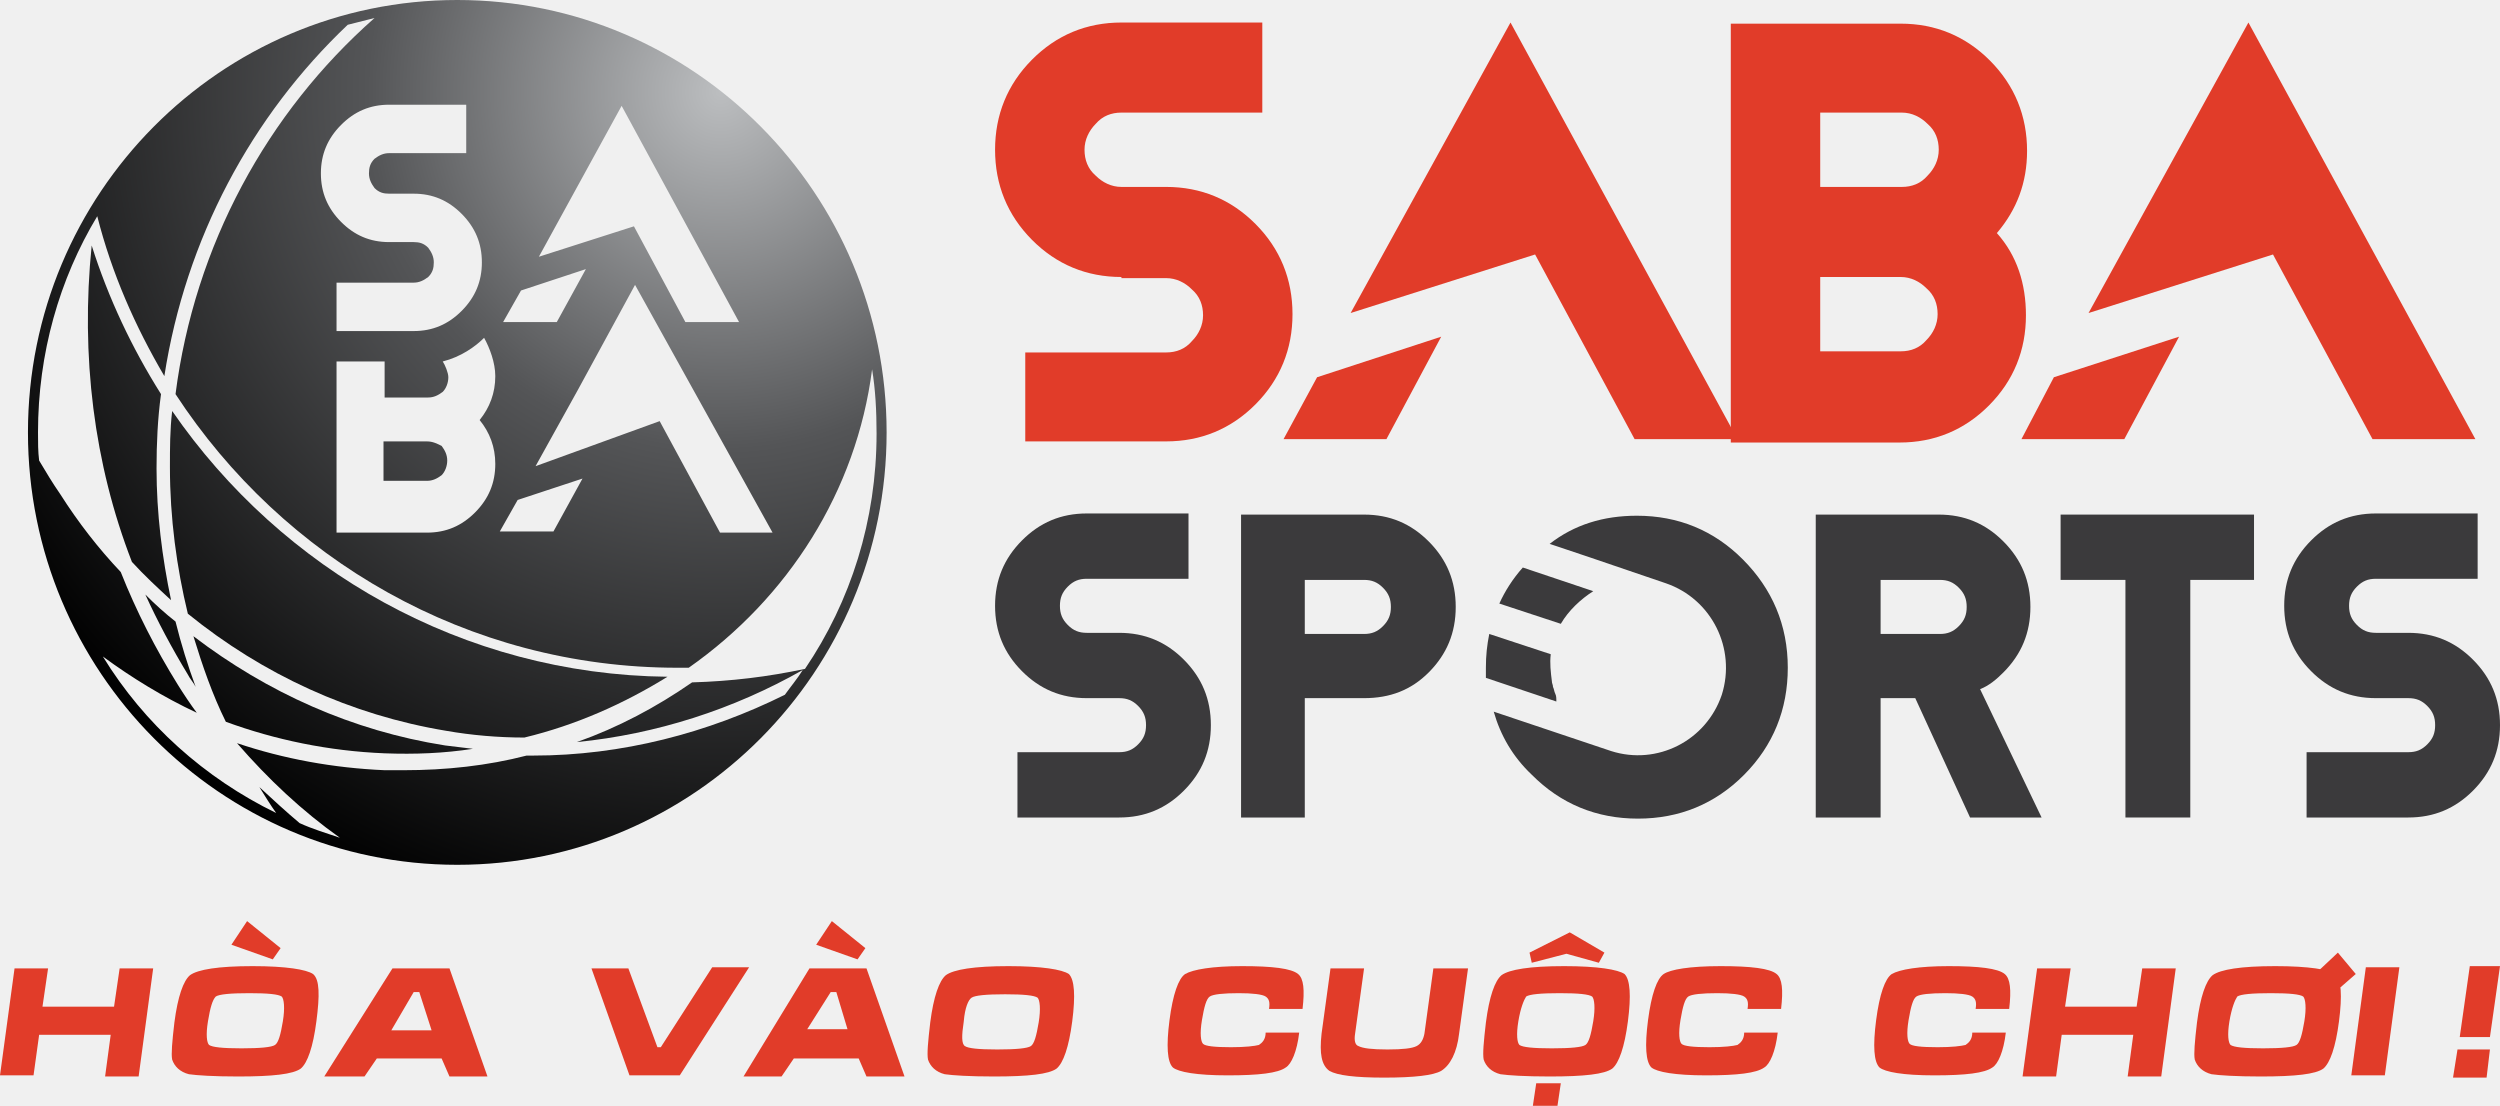
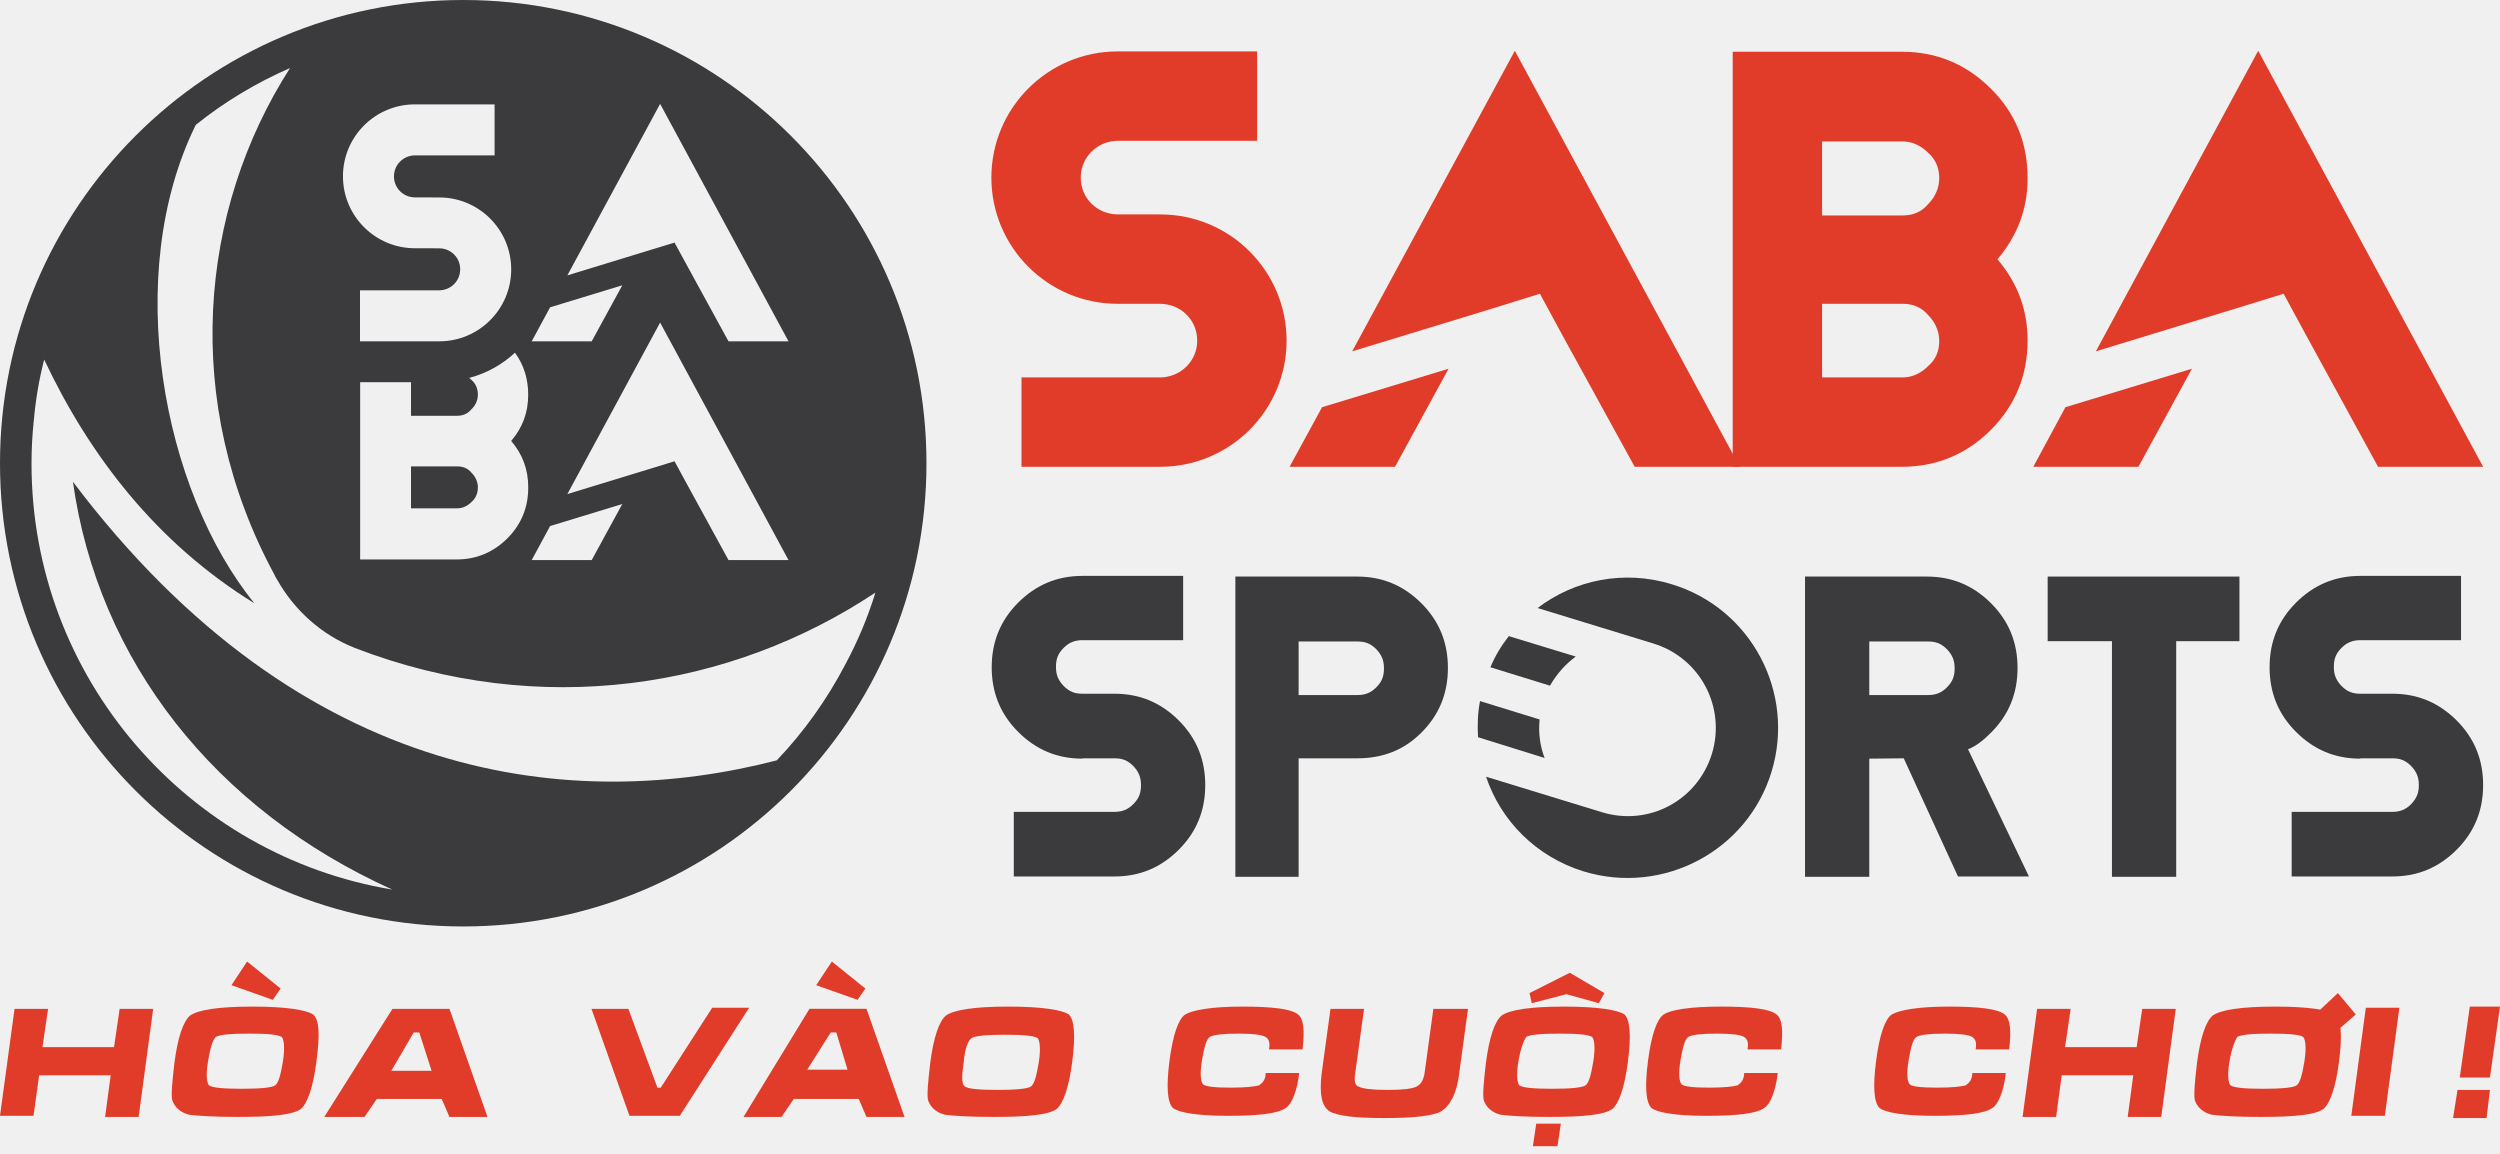
- <svg xmlns="http://www.w3.org/2000/svg" width="104" height="46" viewBox="0 0 104 46" fill="none">
-   <path d="M46.651 11.523C45.209 11.523 43.954 11.008 42.93 9.977C41.907 8.947 41.395 7.682 41.395 6.23C41.395 4.778 41.907 3.513 42.93 2.483C43.954 1.452 45.209 0.937 46.651 0.937H52.512V4.684H46.651C46.233 4.684 45.861 4.825 45.581 5.153C45.303 5.434 45.116 5.808 45.116 6.23C45.116 6.652 45.256 7.026 45.581 7.307C45.861 7.588 46.233 7.776 46.651 7.776H48.512C49.954 7.776 51.209 8.291 52.233 9.322C53.256 10.352 53.768 11.617 53.768 13.069C53.768 14.521 53.256 15.786 52.233 16.817C51.209 17.847 49.954 18.362 48.512 18.362H42.651V14.662H48.512C48.93 14.662 49.303 14.521 49.581 14.193C49.861 13.912 50.047 13.538 50.047 13.116C50.047 12.694 49.907 12.32 49.581 12.039C49.303 11.758 48.93 11.57 48.512 11.57H46.651V11.523Z" fill="#E13C29" />
-   <path d="M72.001 18.363V0.984H79.07C80.512 0.984 81.768 1.499 82.791 2.529C83.814 3.56 84.326 4.825 84.326 6.277C84.326 7.589 83.907 8.713 83.07 9.696C83.907 10.633 84.279 11.804 84.279 13.116C84.279 14.568 83.768 15.833 82.745 16.863C81.721 17.894 80.466 18.409 79.024 18.409H72.001V18.363ZM75.721 4.684V7.776H79.117C79.535 7.776 79.907 7.635 80.186 7.307C80.466 7.026 80.652 6.652 80.652 6.23C80.652 5.808 80.512 5.434 80.186 5.153C79.907 4.872 79.535 4.684 79.117 4.684H75.721ZM75.721 11.523V14.615H79.07C79.489 14.615 79.861 14.475 80.14 14.147C80.419 13.866 80.605 13.491 80.605 13.069C80.605 12.648 80.466 12.273 80.14 11.992C79.861 11.711 79.489 11.523 79.07 11.523H75.721Z" fill="#E13C29" />
-   <path d="M56.186 13.022L62.837 0.937L72.279 18.269H68L63.86 10.586L56.186 13.022Z" fill="#E13C29" />
-   <path d="M53.395 18.269L54.791 15.693L59.954 14.006L57.675 18.269H53.395Z" fill="#E13C29" />
-   <path d="M86.883 13.022L93.534 0.937L102.976 18.269H98.697L94.557 10.586L86.883 13.022Z" fill="#E13C29" />
-   <path d="M84.092 18.269L85.441 15.693L90.65 14.006L88.371 18.269H84.092Z" fill="#E13C29" />
-   <path d="M45.209 29.043C44.14 29.043 43.256 28.668 42.512 27.918C41.768 27.169 41.395 26.279 41.395 25.201C41.395 24.124 41.768 23.234 42.512 22.485C43.256 21.735 44.14 21.36 45.209 21.36H49.442V24.077H45.209C44.884 24.077 44.651 24.171 44.419 24.405C44.186 24.639 44.093 24.874 44.093 25.201C44.093 25.529 44.186 25.764 44.419 25.998C44.651 26.232 44.884 26.326 45.209 26.326H46.558C47.628 26.326 48.512 26.701 49.256 27.45C50 28.2 50.372 29.09 50.372 30.167C50.372 31.244 50 32.134 49.256 32.884C48.512 33.633 47.628 34.008 46.558 34.008H42.326V31.291H46.558C46.884 31.291 47.116 31.197 47.349 30.963C47.581 30.729 47.675 30.495 47.675 30.167C47.675 29.839 47.581 29.605 47.349 29.37C47.116 29.136 46.884 29.043 46.558 29.043H45.209V29.043Z" fill="#3B3A3C" />
-   <path d="M54.279 29.043V34.008H51.628V21.407H56.744C57.814 21.407 58.698 21.782 59.442 22.532C60.186 23.281 60.558 24.171 60.558 25.248C60.558 26.326 60.186 27.216 59.442 27.965C58.698 28.715 57.814 29.043 56.744 29.043H54.279ZM54.279 24.124V26.373H56.744C57.07 26.373 57.302 26.279 57.535 26.045C57.767 25.811 57.861 25.576 57.861 25.248C57.861 24.921 57.767 24.686 57.535 24.452C57.302 24.218 57.07 24.124 56.744 24.124H54.279V24.124Z" fill="#3B3A3C" />
-   <path d="M78.233 29.043V34.008H75.535V21.407H80.651C81.721 21.407 82.605 21.782 83.349 22.532C84.093 23.281 84.465 24.171 84.465 25.248C84.465 26.326 84.093 27.216 83.349 27.965C83.07 28.246 82.745 28.527 82.372 28.668L84.93 34.008H81.954L79.675 29.043H78.233ZM78.233 24.124V26.373H80.698C81.023 26.373 81.256 26.279 81.489 26.045C81.721 25.811 81.814 25.576 81.814 25.248C81.814 24.921 81.721 24.686 81.489 24.452C81.256 24.218 81.023 24.124 80.698 24.124H78.233V24.124Z" fill="#3B3A3C" />
-   <path d="M91.116 24.124V34.008H88.418V24.124H85.721V21.407H93.767V24.124H91.116Z" fill="#3B3A3C" />
-   <path d="M98.837 29.043C97.768 29.043 96.884 28.668 96.14 27.918C95.395 27.169 95.023 26.279 95.023 25.201C95.023 24.124 95.395 23.234 96.14 22.485C96.884 21.735 97.768 21.36 98.837 21.36H103.07V24.077H98.837C98.512 24.077 98.279 24.171 98.047 24.405C97.814 24.639 97.721 24.874 97.721 25.201C97.721 25.529 97.814 25.764 98.047 25.998C98.279 26.232 98.512 26.326 98.837 26.326H100.186C101.256 26.326 102.14 26.701 102.884 27.45C103.628 28.2 104 29.09 104 30.167C104 31.244 103.628 32.134 102.884 32.884C102.14 33.633 101.256 34.008 100.186 34.008H95.954V31.291H100.186C100.512 31.291 100.744 31.197 100.977 30.963C101.209 30.729 101.302 30.495 101.302 30.167C101.302 29.839 101.209 29.605 100.977 29.37C100.744 29.136 100.512 29.043 100.186 29.043H98.837V29.043Z" fill="#3B3A3C" />
-   <path d="M66.279 24.593L63.349 23.609C62.93 24.078 62.605 24.593 62.372 25.108L64.93 25.951C65.256 25.389 65.767 24.921 66.279 24.593Z" fill="#3B3A3C" />
-   <path d="M64.697 28.855C64.651 28.762 64.651 28.668 64.604 28.574C64.604 28.48 64.558 28.434 64.558 28.34C64.511 27.965 64.465 27.59 64.511 27.216L61.953 26.373C61.86 26.841 61.813 27.263 61.813 27.778C61.813 27.918 61.813 28.059 61.813 28.199L64.744 29.183C64.744 29.043 64.744 28.949 64.697 28.855Z" fill="#3B3A3C" />
-   <path d="M72.511 23.281C71.302 22.063 69.814 21.454 68.093 21.454C66.697 21.454 65.488 21.829 64.465 22.625L66.139 23.187L69.302 24.265C71.209 24.921 72.232 26.982 71.627 28.902C70.976 30.823 68.93 31.853 67.023 31.244L62.279 29.652L62.139 29.605C62.418 30.588 62.93 31.479 63.721 32.228C64.93 33.446 66.418 34.055 68.139 34.055C69.86 34.055 71.348 33.446 72.558 32.228C73.767 31.01 74.372 29.511 74.372 27.778C74.372 25.998 73.721 24.499 72.511 23.281Z" fill="#3B3A3C" />
-   <path d="M7.162 17.098C7.069 17.894 7.069 18.644 7.069 19.44C7.069 21.548 7.348 23.609 7.814 25.53C10.93 28.059 14.604 29.746 18.558 30.401C19.628 30.589 20.744 30.682 21.814 30.682C23.953 30.167 25.953 29.277 27.767 28.153C19.255 28.059 11.72 23.703 7.162 17.098Z" fill="url(#paint0_radial)" />
-   <path d="M6.046 24.733C6.558 25.857 7.162 26.982 7.813 28.059C7.906 28.246 8.046 28.387 8.139 28.574C7.813 27.684 7.534 26.794 7.302 25.857C6.883 25.529 6.465 25.155 6.046 24.733Z" fill="url(#paint1_radial)" />
-   <path d="M8.046 26.466C8.418 27.684 8.837 28.902 9.395 30.026C11.442 30.776 13.674 31.244 16 31.338C17.256 31.385 18.465 31.338 19.674 31.151C19.302 31.104 18.884 31.057 18.512 31.01C14.651 30.401 11.116 28.808 8.046 26.466Z" fill="url(#paint2_radial)" />
-   <path d="M7.116 24.967C6.744 23.187 6.512 21.36 6.512 19.487C6.512 18.456 6.558 17.425 6.698 16.395C5.488 14.474 4.512 12.413 3.814 10.212C3.349 14.802 3.907 19.299 5.488 23.375C6 23.937 6.558 24.452 7.116 24.967Z" fill="url(#paint3_radial)" />
-   <path d="M17.768 18.363H15.954V20.002H17.768C18 20.002 18.186 19.908 18.372 19.768C18.512 19.627 18.605 19.393 18.605 19.159C18.605 18.925 18.512 18.737 18.372 18.55C18.186 18.456 18 18.363 17.768 18.363Z" fill="url(#paint4_radial)" />
-   <path d="M19.023 0C9.163 0 1.163 8.057 1.163 17.988C1.163 27.919 9.163 35.976 19.023 35.976C28.884 35.976 36.883 27.919 36.883 17.988C36.883 8.057 28.884 0 19.023 0ZM32.139 22.157H29.953L27.442 17.519L22.279 19.393L24.046 16.208L26.418 11.851L32.139 22.157ZM25.86 4.403L30.744 13.397H28.511L26.372 9.415L22.418 10.68L25.86 4.403ZM21.674 12.085L24.372 11.195L23.163 13.397H20.93L21.674 12.085ZM21.535 20.798L24.232 19.908L23.023 22.11H20.791L21.535 20.798ZM20.604 15.646C20.604 16.348 20.372 16.957 19.953 17.473C20.372 17.988 20.604 18.597 20.604 19.299C20.604 20.096 20.325 20.752 19.767 21.314C19.209 21.876 18.558 22.157 17.767 22.157H14V15.037H14.046H16V16.536H17.814C18.046 16.536 18.232 16.442 18.418 16.301C18.558 16.161 18.651 15.927 18.651 15.693C18.651 15.505 18.511 15.177 18.418 15.037C19.163 14.849 19.767 14.428 20.139 14.053C20.372 14.475 20.604 15.084 20.604 15.646ZM19.395 4.356V6.371H16.186C15.953 6.371 15.767 6.464 15.581 6.605C15.395 6.792 15.349 6.98 15.349 7.214C15.349 7.448 15.442 7.635 15.581 7.823C15.767 8.01 15.953 8.057 16.186 8.057H17.209C18 8.057 18.651 8.338 19.209 8.9C19.767 9.462 20.046 10.118 20.046 10.915C20.046 11.711 19.767 12.367 19.209 12.929C18.651 13.491 18 13.772 17.209 13.772H14V11.758H17.209C17.442 11.758 17.628 11.664 17.814 11.523C18 11.336 18.046 11.149 18.046 10.915C18.046 10.68 17.953 10.493 17.814 10.306C17.628 10.118 17.442 10.071 17.209 10.071H16.186C15.395 10.071 14.744 9.79 14.186 9.228C13.628 8.666 13.349 8.01 13.349 7.214C13.349 6.418 13.628 5.762 14.186 5.2C14.744 4.637 15.395 4.356 16.186 4.356H19.395ZM33.395 27.872C33.163 28.246 32.883 28.574 32.651 28.902C29.442 30.495 25.86 31.432 22.186 31.432C22.093 31.432 22 31.432 21.907 31.432C20.279 31.853 18.558 32.041 16.791 32.041C16.511 32.041 16.279 32.041 16 32.041C13.86 31.947 11.814 31.572 9.86 30.916C11.163 32.416 12.558 33.727 14.139 34.851C13.581 34.664 12.976 34.477 12.465 34.242C11.907 33.774 11.349 33.259 10.79 32.743C11.023 33.118 11.256 33.493 11.488 33.821C8.511 32.369 6 30.12 4.279 27.31C5.488 28.2 6.79 28.996 8.186 29.652C7.907 29.277 7.628 28.855 7.395 28.481C6.465 26.982 5.674 25.436 5.023 23.796C4.093 22.813 3.256 21.735 2.511 20.564C2.186 20.096 1.907 19.627 1.628 19.159C1.581 18.784 1.581 18.409 1.581 17.988C1.581 14.709 2.465 11.617 4.046 8.994C4.651 11.383 5.628 13.585 6.837 15.646C7.721 9.931 10.465 4.825 14.465 1.031C14.837 0.937 15.209 0.843 15.581 0.749C11.116 4.684 8.093 10.212 7.302 16.395C11.767 23.234 19.442 27.778 28.186 27.778C28.325 27.778 28.511 27.778 28.651 27.778C32.791 24.874 35.628 20.424 36.279 15.365C36.418 16.208 36.465 17.098 36.465 18.035C36.465 21.642 35.395 25.014 33.488 27.825C31.953 28.153 30.418 28.34 28.791 28.387C27.302 29.418 25.721 30.261 24 30.87C27.302 30.542 30.511 29.511 33.395 27.872Z" fill="url(#paint5_radial)" />
-   <path d="M0.605 40.285H2L1.767 41.878H4.744L4.977 40.285H6.372L5.767 44.782H4.372L4.605 43.049H1.628L1.395 44.735H0L0.605 40.285Z" fill="#E13C29" />
-   <path d="M13.162 42.487C13.023 43.564 12.79 44.22 12.511 44.454C12.185 44.688 11.348 44.782 9.906 44.782C8.883 44.782 8.186 44.735 7.86 44.688C7.488 44.595 7.255 44.36 7.162 44.079C7.116 43.845 7.162 43.33 7.255 42.533C7.395 41.456 7.627 40.8 7.906 40.566C8.232 40.332 9.069 40.191 10.511 40.191C11.906 40.191 12.744 40.332 13.023 40.519C13.302 40.754 13.302 41.409 13.162 42.487ZM8.651 42.487C8.558 43.049 8.604 43.377 8.697 43.47C8.837 43.564 9.255 43.611 10.046 43.611C10.837 43.611 11.302 43.564 11.441 43.47C11.581 43.377 11.674 43.049 11.767 42.487C11.86 41.925 11.813 41.55 11.72 41.456C11.581 41.362 11.162 41.316 10.372 41.316C9.581 41.316 9.116 41.362 8.976 41.456C8.837 41.597 8.744 41.925 8.651 42.487ZM10.279 38.318L11.674 39.442L11.348 39.91L9.627 39.301L10.279 38.318Z" fill="#E13C29" />
-   <path d="M16.326 40.285H18.698L20.279 44.782H18.698L18.372 44.033H15.675L15.163 44.782H13.489L16.326 40.285ZM17.442 41.269H17.21L16.279 42.861H17.954L17.442 41.269Z" fill="#E13C29" />
-   <path d="M27.349 43.564H27.442H27.489L29.628 40.238H31.163L28.279 44.735H26.186L24.605 40.285H26.14L27.349 43.564Z" fill="#E13C29" />
-   <path d="M33.674 40.285H36.046L37.628 44.782H36.046L35.721 44.032H33.023L32.512 44.782H30.93L33.674 40.285ZM34.605 38.318L36 39.442L35.674 39.91L33.953 39.301L34.605 38.318ZM34.791 41.269H34.558L33.581 42.815H35.256L34.791 41.269Z" fill="#E13C29" />
-   <path d="M44.605 42.487C44.465 43.564 44.233 44.22 43.953 44.454C43.628 44.688 42.791 44.782 41.349 44.782C40.326 44.782 39.628 44.735 39.302 44.688C38.93 44.595 38.698 44.36 38.605 44.079C38.558 43.845 38.605 43.33 38.698 42.534C38.837 41.456 39.07 40.8 39.349 40.566C39.674 40.332 40.512 40.191 41.953 40.191C43.349 40.191 44.186 40.332 44.465 40.519C44.698 40.754 44.744 41.409 44.605 42.487ZM40.093 42.487C40 43.096 40 43.424 40.14 43.517C40.279 43.611 40.698 43.658 41.488 43.658C42.279 43.658 42.744 43.611 42.884 43.517C43.023 43.424 43.116 43.096 43.209 42.534C43.302 41.971 43.256 41.597 43.163 41.503C43.023 41.409 42.605 41.362 41.814 41.362C41.023 41.362 40.558 41.409 40.419 41.503C40.279 41.597 40.14 41.925 40.093 42.487Z" fill="#E13C29" />
-   <path d="M51.675 40.191C52.93 40.191 53.721 40.285 54 40.519C54.233 40.707 54.279 41.175 54.186 41.971H52.791C52.837 41.69 52.791 41.55 52.651 41.456C52.512 41.362 52.093 41.316 51.535 41.316C50.884 41.316 50.465 41.362 50.326 41.456C50.186 41.55 50.093 41.878 50 42.44C49.907 43.002 49.954 43.33 50.047 43.424C50.14 43.517 50.512 43.564 51.209 43.564C51.814 43.564 52.186 43.517 52.372 43.47C52.512 43.377 52.651 43.236 52.651 42.955H54.047C53.954 43.752 53.721 44.267 53.488 44.407C53.163 44.642 52.372 44.735 51.07 44.735C49.767 44.735 49.023 44.595 48.791 44.407C48.558 44.173 48.512 43.517 48.651 42.44C48.791 41.362 49.023 40.707 49.302 40.519C49.628 40.332 50.419 40.191 51.675 40.191Z" fill="#E13C29" />
-   <path d="M61.07 40.285L60.698 43.002C60.605 43.798 60.326 44.314 59.954 44.548C59.628 44.735 58.837 44.829 57.582 44.829C56.372 44.829 55.628 44.735 55.303 44.548C54.977 44.314 54.884 43.845 54.977 43.002L55.349 40.285H56.745L56.372 43.002C56.326 43.283 56.372 43.471 56.512 43.517C56.698 43.611 57.07 43.658 57.721 43.658C58.372 43.658 58.745 43.611 58.931 43.517C59.117 43.424 59.21 43.236 59.256 43.002L59.628 40.285H61.07Z" fill="#E13C29" />
-   <path d="M67.721 42.487C67.581 43.564 67.349 44.22 67.07 44.454C66.744 44.688 65.907 44.782 64.465 44.782C63.442 44.782 62.744 44.735 62.419 44.688C62.047 44.595 61.814 44.361 61.721 44.079C61.674 43.845 61.721 43.33 61.814 42.534C61.953 41.456 62.186 40.8 62.465 40.566C62.791 40.332 63.628 40.191 65.07 40.191C66.465 40.191 67.302 40.332 67.581 40.519C67.814 40.754 67.86 41.409 67.721 42.487ZM63.163 42.487C63.07 43.049 63.116 43.377 63.209 43.471C63.349 43.564 63.767 43.611 64.558 43.611C65.349 43.611 65.814 43.564 65.953 43.471C66.093 43.377 66.186 43.049 66.279 42.487C66.372 41.925 66.326 41.55 66.233 41.456C66.093 41.362 65.674 41.316 64.884 41.316C64.093 41.316 63.628 41.362 63.488 41.456C63.395 41.597 63.256 41.925 63.163 42.487ZM63.628 39.629L65.302 38.786L66.744 39.629L66.512 40.051L65.163 39.676L63.721 40.051L63.628 39.629ZM63.907 45.063H64.93L64.791 46H63.767L63.907 45.063Z" fill="#E13C29" />
-   <path d="M71.581 40.191C72.837 40.191 73.628 40.285 73.907 40.519C74.139 40.707 74.186 41.175 74.093 41.971H72.698C72.744 41.69 72.698 41.55 72.558 41.456C72.418 41.362 72 41.316 71.442 41.316C70.79 41.316 70.372 41.362 70.232 41.456C70.093 41.55 70 41.878 69.907 42.44C69.814 43.002 69.86 43.33 69.953 43.424C70.046 43.517 70.418 43.564 71.116 43.564C71.721 43.564 72.093 43.517 72.279 43.47C72.418 43.377 72.558 43.236 72.558 42.955H73.953C73.86 43.752 73.628 44.267 73.395 44.407C73.07 44.642 72.279 44.735 70.977 44.735C69.674 44.735 68.93 44.595 68.698 44.407C68.465 44.173 68.418 43.517 68.558 42.44C68.698 41.362 68.93 40.707 69.209 40.519C69.488 40.332 70.279 40.191 71.581 40.191Z" fill="#E13C29" />
-   <path d="M81.07 40.191C82.326 40.191 83.117 40.285 83.396 40.519C83.628 40.707 83.675 41.175 83.582 41.971H82.186C82.233 41.69 82.186 41.55 82.047 41.456C81.907 41.362 81.489 41.316 80.93 41.316C80.279 41.316 79.861 41.362 79.721 41.456C79.582 41.55 79.489 41.878 79.396 42.44C79.303 43.002 79.349 43.33 79.442 43.424C79.535 43.517 79.907 43.564 80.605 43.564C81.21 43.564 81.582 43.517 81.768 43.47C81.907 43.377 82.047 43.236 82.047 42.955H83.442C83.349 43.752 83.117 44.267 82.884 44.407C82.558 44.642 81.768 44.735 80.465 44.735C79.163 44.735 78.419 44.595 78.186 44.407C77.954 44.173 77.907 43.517 78.047 42.44C78.186 41.362 78.419 40.707 78.698 40.519C79.023 40.332 79.814 40.191 81.07 40.191Z" fill="#E13C29" />
-   <path d="M84.744 40.285H86.139L85.907 41.878H88.883L89.116 40.285H90.511L89.907 44.782H88.511L88.744 43.049H85.767L85.534 44.782H84.139L84.744 40.285Z" fill="#E13C29" />
-   <path d="M97.302 42.487C97.163 43.564 96.93 44.22 96.651 44.454C96.326 44.688 95.489 44.782 94.047 44.782C93.023 44.782 92.326 44.735 92 44.688C91.628 44.594 91.395 44.36 91.302 44.079C91.256 43.845 91.302 43.33 91.395 42.533C91.535 41.456 91.767 40.8 92.047 40.566C92.372 40.332 93.209 40.191 94.651 40.191C96.047 40.191 96.884 40.332 97.163 40.519C97.395 40.753 97.442 41.409 97.302 42.487ZM92.744 42.487C92.651 43.049 92.698 43.377 92.791 43.47C92.93 43.564 93.349 43.611 94.14 43.611C94.93 43.611 95.395 43.564 95.535 43.47C95.674 43.377 95.767 43.049 95.861 42.487C95.954 41.925 95.907 41.55 95.814 41.456C95.674 41.362 95.256 41.316 94.465 41.316C93.674 41.316 93.209 41.362 93.07 41.456C92.977 41.597 92.837 41.925 92.744 42.487ZM96.326 41.362L96.233 40.566L96.558 40.285L97.256 39.629L98 40.519L97.302 41.128L97.256 41.362H96.326Z" fill="#E13C29" />
-   <path d="M97.814 44.735L98.419 40.238H99.814L99.209 44.735H97.814Z" fill="#E13C29" />
-   <path d="M102.232 43.658H103.581L103.442 44.829H102.046L102.232 43.658ZM102.325 43.142L102.744 40.191H104L103.581 43.142H102.325Z" fill="#E13C29" />
+ <svg xmlns="http://www.w3.org/2000/svg" width="104" height="48" viewBox="0 0 104 48" fill="none">
+   <g clip-path="url(#clip0_7787_36990)">
+     <path fill-rule="evenodd" clip-rule="evenodd" d="M38.541 19.27C38.541 29.913 29.913 38.541 19.27 38.541C8.628 38.541 0 29.913 0 19.27C0 8.628 8.628 0 19.27 0C29.913 0 38.541 8.628 38.541 19.27ZM35.169 27.633C35.676 26.692 36.099 25.688 36.417 24.651C30.409 28.649 22.486 29.929 14.765 26.957C14.755 26.957 14.743 26.946 14.743 26.946C13.379 26.407 12.247 25.391 11.527 24.111C11.486 24.047 11.443 23.973 11.412 23.899C7.53 16.718 8.281 8.731 12.067 2.829C10.661 3.443 9.339 4.236 8.155 5.187C8.153 5.189 8.151 5.19 8.149 5.192C8.147 5.193 8.146 5.195 8.144 5.196C5.073 11.426 6.756 20.388 10.582 25.096C6.513 22.591 3.721 18.952 1.838 14.958C1.626 15.78 1.48 16.636 1.406 17.501C1.342 18.092 1.311 18.685 1.311 19.288C1.311 28.195 7.816 35.599 16.319 37.006C8.941 33.678 4.077 27.49 3.034 20.042C12.639 32.765 24.004 33.779 32.313 31.631C33.444 30.447 34.407 29.093 35.169 27.633ZM21.973 16.419C21.973 15.764 21.793 15.181 21.423 14.673C20.884 15.171 20.239 15.531 19.52 15.721C19.536 15.736 19.552 15.75 19.567 15.763L19.567 15.763L19.567 15.763L19.567 15.763L19.567 15.763L19.568 15.763C19.584 15.777 19.599 15.79 19.615 15.805C19.795 15.964 19.88 16.175 19.88 16.419C19.88 16.652 19.774 16.874 19.615 17.022C19.456 17.213 19.256 17.297 19.012 17.297H17.098V15.9H14.982V23.273H19.002C19.816 23.273 20.524 22.978 21.107 22.395C21.689 21.813 21.975 21.104 21.975 20.279C21.975 19.529 21.741 18.905 21.266 18.343C21.741 17.785 21.973 17.161 21.973 16.419ZM19.615 20.883C19.456 21.042 19.256 21.147 19.012 21.147H17.098V19.401H19.012C19.256 19.401 19.456 19.476 19.615 19.666C19.774 19.825 19.88 20.036 19.88 20.279C19.88 20.513 19.795 20.724 19.615 20.883ZM26.618 19.632L23.602 20.554L27.461 13.419L32.802 23.299H30.306L28.581 20.147L28.061 19.19L26.618 19.632ZM22.119 23.299H24.615L25.887 20.968L22.884 21.884L22.119 23.299ZM14.267 7.334C14.267 8.987 15.608 10.327 17.26 10.327L18.273 10.33C18.759 10.334 19.144 10.719 19.144 11.201C19.144 11.687 18.759 12.071 18.273 12.077H14.976V14.199H18.273C19.926 14.199 21.266 12.859 21.266 11.207C21.266 9.554 19.926 8.214 18.273 8.214L17.26 8.211C16.774 8.207 16.389 7.822 16.389 7.34C16.389 6.854 16.774 6.47 17.26 6.464H20.575V4.342H17.26C15.608 4.342 14.267 5.682 14.267 7.334ZM23.602 11.456L26.618 10.533L28.061 10.092L28.581 11.047L30.306 14.199H32.802L27.461 4.321L23.602 11.456ZM24.615 14.199H22.119L22.884 12.784L25.887 11.869L24.615 14.199Z" fill="#3B3A3C" />
+     <path d="M45.028 31.56C43.97 31.56 43.093 31.184 42.355 30.446C41.617 29.708 41.255 28.817 41.255 27.759C41.255 26.7 41.617 25.809 42.355 25.071C43.093 24.334 43.97 23.957 45.028 23.957H49.219V26.631H45.028C44.708 26.631 44.471 26.728 44.249 26.951C44.012 27.188 43.928 27.41 43.928 27.745C43.928 28.079 44.026 28.302 44.249 28.538C44.485 28.775 44.708 28.859 45.028 28.859H46.365C47.423 28.859 48.3 29.235 49.038 29.972C49.776 30.71 50.138 31.602 50.138 32.66C50.138 33.718 49.776 34.609 49.038 35.347C48.3 36.085 47.423 36.461 46.365 36.461H42.174V33.773H46.365C46.685 33.773 46.922 33.676 47.145 33.453C47.381 33.217 47.465 32.994 47.465 32.66C47.465 32.325 47.367 32.103 47.145 31.866C46.908 31.629 46.685 31.546 46.365 31.546H45.028V31.56Z" fill="#3B3A3C" />
+     <path d="M54.023 31.56V36.475H51.391V23.985H56.459C57.517 23.985 58.395 24.361 59.133 25.099C59.871 25.837 60.233 26.728 60.233 27.786C60.233 28.845 59.871 29.736 59.133 30.474C58.395 31.212 57.517 31.546 56.459 31.546H54.023V31.56ZM54.023 26.686V28.914H56.473C56.794 28.914 57.03 28.817 57.253 28.594C57.49 28.357 57.573 28.134 57.573 27.8C57.573 27.466 57.476 27.243 57.253 27.007C57.016 26.77 56.794 26.686 56.473 26.686H54.023Z" fill="#3B3A3C" />
+     <path d="M77.762 31.56V36.475H75.089V23.985H80.157C81.215 23.985 82.092 24.361 82.83 25.099C83.568 25.837 83.93 26.728 83.93 27.786C83.93 28.845 83.568 29.736 82.83 30.474C82.552 30.752 82.232 31.031 81.87 31.17L84.404 36.461H81.452L79.196 31.546L77.762 31.56ZM77.762 26.686V28.914H80.213C80.533 28.914 80.77 28.817 80.992 28.594C81.229 28.357 81.313 28.134 81.313 27.8C81.313 27.466 81.215 27.243 80.992 27.007C80.756 26.77 80.533 26.686 80.213 26.686H77.762Z" fill="#3B3A3C" />
+     <path d="M90.53 26.673V36.475H87.857V26.673H85.183V23.985H93.161V26.673H90.53Z" fill="#3B3A3C" />
+     <path d="M98.188 31.56C97.13 31.56 96.252 31.184 95.514 30.446C94.776 29.708 94.415 28.817 94.415 27.759C94.415 26.7 94.776 25.809 95.514 25.071C96.252 24.334 97.13 23.957 98.188 23.957H102.379V26.631H98.188C97.868 26.631 97.631 26.728 97.408 26.951C97.171 27.188 97.088 27.41 97.088 27.745C97.088 28.079 97.185 28.302 97.408 28.538C97.645 28.775 97.868 28.859 98.188 28.859H99.524C100.583 28.859 101.46 29.235 102.198 29.972C102.936 30.71 103.298 31.602 103.298 32.66C103.298 33.718 102.936 34.609 102.198 35.347C101.46 36.085 100.583 36.461 99.524 36.461H95.333V33.773H99.524C99.845 33.773 100.081 33.676 100.304 33.453C100.527 33.217 100.624 32.994 100.624 32.66C100.624 32.325 100.527 32.103 100.304 31.866C100.067 31.629 99.845 31.546 99.524 31.546H98.188V31.56Z" fill="#3B3A3C" />
+     <path d="M61.486 30.668C61.458 30.167 61.472 29.666 61.569 29.165L64.048 29.93C63.992 30.474 64.061 31.03 64.256 31.532L61.486 30.668ZM65.885 36.252C63.894 35.639 62.432 34.135 61.82 32.311L66.637 33.787C68.587 34.386 70.619 33.3 71.218 31.351C71.803 29.415 70.731 27.369 68.781 26.77L63.964 25.294C65.496 24.124 67.556 23.693 69.547 24.305C72.847 25.308 74.699 28.803 73.697 32.102C72.694 35.402 69.185 37.254 65.885 36.252ZM64.479 28.524L62.001 27.758C62.196 27.285 62.46 26.853 62.767 26.463L65.551 27.313C65.12 27.633 64.758 28.037 64.479 28.524Z" fill="#3B3A3C" />
+     <path d="M84.348 7.402C84.348 5.954 83.847 4.701 82.816 3.685C81.8 2.668 80.561 2.153 79.127 2.153H72.081V19.418H79.127C80.547 19.418 81.8 18.903 82.816 17.887C83.833 16.87 84.348 15.617 84.348 14.169C84.348 12.874 83.93 11.774 83.095 10.786C83.93 9.797 84.348 8.697 84.348 7.402ZM80.213 15.227C79.934 15.506 79.572 15.701 79.154 15.701H75.799V12.638H79.154C79.572 12.638 79.934 12.777 80.213 13.111C80.491 13.389 80.672 13.765 80.672 14.183C80.672 14.601 80.533 14.949 80.213 15.227ZM75.799 5.885H79.154C79.572 5.885 79.934 6.08 80.213 6.358C80.533 6.637 80.672 6.999 80.672 7.416C80.672 7.834 80.491 8.21 80.213 8.488C79.934 8.823 79.572 8.962 79.154 8.962H75.799V5.885Z" fill="#E13C29" />
+     <path d="M46.49 12.638C43.594 12.638 41.241 10.285 41.241 7.389C41.241 4.492 43.594 2.139 46.49 2.139H52.296V5.857H46.49C45.641 5.871 44.959 6.539 44.959 7.389C44.959 8.238 45.627 8.906 46.49 8.92H48.272C51.169 8.92 53.522 11.273 53.522 14.169C53.522 17.065 51.169 19.418 48.272 19.418H42.494V15.701H48.272C49.122 15.687 49.804 15.018 49.804 14.169C49.804 13.32 49.136 12.652 48.272 12.638H46.49Z" fill="#E13C29" />
+     <path d="M56.251 14.615L61.541 13L64.061 12.22L64.966 13.891L68.002 19.418H72.374L63.017 2.112L56.251 14.615Z" fill="#E13C29" />
+     <path d="M53.647 19.418H58.033L60.26 15.339L54.997 16.94L53.647 19.418Z" fill="#E13C29" />
+     <path d="M87.188 14.615L92.465 13L94.999 12.22L95.904 13.891L98.926 19.418H103.298L93.941 2.112L87.188 14.615Z" fill="#E13C29" />
+     <path d="M84.585 19.418H88.957L91.184 15.339L85.921 16.94L84.585 19.418Z" fill="#E13C29" />
+     <path d="M0.605 41.968H2L1.767 43.56H4.744L4.977 41.968H6.372L5.767 46.465H4.372L4.605 44.731H1.628L1.395 46.418H0L0.605 41.968Z" fill="#E13C29" />
+     <path d="M13.163 44.169C13.023 45.246 12.79 45.902 12.511 46.136C12.186 46.371 11.349 46.464 9.907 46.464C8.883 46.464 8.186 46.417 7.86 46.371C7.488 46.277 7.256 46.043 7.163 45.762C7.116 45.528 7.163 45.012 7.256 44.216C7.395 43.139 7.628 42.483 7.907 42.248C8.232 42.014 9.07 41.874 10.511 41.874C11.907 41.874 12.744 42.014 13.023 42.202C13.302 42.436 13.302 43.092 13.163 44.169ZM8.651 44.169C8.558 44.731 8.604 45.059 8.697 45.153C8.837 45.246 9.256 45.293 10.046 45.293C10.837 45.293 11.302 45.246 11.442 45.153C11.581 45.059 11.674 44.731 11.767 44.169C11.86 43.607 11.814 43.232 11.721 43.139C11.581 43.045 11.163 42.998 10.372 42.998C9.581 42.998 9.116 43.045 8.977 43.139C8.837 43.279 8.744 43.607 8.651 44.169ZM10.279 40L11.674 41.124L11.349 41.593L9.628 40.984L10.279 40Z" fill="#E13C29" />
+     <path d="M16.326 41.968H18.698L20.279 46.465H18.698L18.372 45.715H15.675L15.163 46.465H13.489L16.326 41.968ZM17.442 42.951H17.21L16.279 44.544H17.954L17.442 42.951Z" fill="#E13C29" />
+     <path d="M27.349 45.246H27.442H27.488L29.628 41.921H31.163L28.279 46.418H26.186L24.605 41.968H26.14L27.349 45.246Z" fill="#E13C29" />
+     <path d="M33.674 41.967H36.046L37.628 46.464H36.046L35.721 45.715H33.023L32.511 46.464H30.93L33.674 41.967ZM34.605 40L36 41.124L35.674 41.593L33.953 40.984L34.605 40ZM34.791 42.951H34.558L33.581 44.497H35.256L34.791 42.951Z" fill="#E13C29" />
+     <path d="M44.605 44.169C44.465 45.246 44.233 45.902 43.953 46.136C43.628 46.371 42.791 46.464 41.349 46.464C40.325 46.464 39.628 46.418 39.302 46.371C38.93 46.277 38.698 46.043 38.605 45.762C38.558 45.528 38.605 45.012 38.698 44.216C38.837 43.139 39.07 42.483 39.349 42.248C39.674 42.014 40.512 41.874 41.953 41.874C43.349 41.874 44.186 42.014 44.465 42.202C44.698 42.436 44.744 43.092 44.605 44.169ZM40.093 44.169C40 44.778 40 45.106 40.139 45.2C40.279 45.293 40.698 45.34 41.488 45.34C42.279 45.34 42.744 45.293 42.884 45.2C43.023 45.106 43.116 44.778 43.209 44.216C43.302 43.654 43.256 43.279 43.163 43.185C43.023 43.092 42.605 43.045 41.814 43.045C41.023 43.045 40.558 43.092 40.419 43.185C40.279 43.279 40.139 43.607 40.093 44.169Z" fill="#E13C29" />
+     <path d="M51.675 41.874C52.931 41.874 53.721 41.968 54 42.202C54.233 42.389 54.279 42.858 54.186 43.654H52.791C52.838 43.373 52.791 43.232 52.652 43.139C52.512 43.045 52.093 42.998 51.535 42.998C50.884 42.998 50.465 43.045 50.326 43.139C50.186 43.232 50.093 43.56 50 44.122C49.907 44.684 49.954 45.012 50.047 45.106C50.14 45.2 50.512 45.246 51.21 45.246C51.814 45.246 52.186 45.2 52.373 45.153C52.512 45.059 52.652 44.919 52.652 44.638H54.047C53.954 45.434 53.721 45.949 53.489 46.09C53.163 46.324 52.373 46.418 51.07 46.418C49.768 46.418 49.024 46.277 48.791 46.09C48.559 45.855 48.512 45.2 48.651 44.122C48.791 43.045 49.024 42.389 49.303 42.202C49.628 42.014 50.419 41.874 51.675 41.874Z" fill="#E13C29" />
+     <path d="M61.07 41.968L60.698 44.684C60.605 45.481 60.326 45.996 59.954 46.23C59.628 46.418 58.837 46.511 57.582 46.511C56.372 46.511 55.628 46.418 55.303 46.23C54.977 45.996 54.884 45.528 54.977 44.684L55.349 41.968H56.744L56.372 44.684C56.326 44.965 56.372 45.153 56.512 45.2C56.698 45.293 57.07 45.34 57.721 45.34C58.372 45.34 58.744 45.293 58.931 45.2C59.117 45.106 59.21 44.919 59.256 44.684L59.628 41.968H61.07Z" fill="#E13C29" />
+     <path d="M67.721 44.169C67.582 45.246 67.349 45.902 67.07 46.136C66.744 46.371 65.907 46.464 64.465 46.464C63.442 46.464 62.744 46.418 62.419 46.371C62.047 46.277 61.814 46.043 61.721 45.762C61.675 45.528 61.721 45.012 61.814 44.216C61.954 43.139 62.186 42.483 62.465 42.248C62.791 42.014 63.628 41.874 65.07 41.874C66.465 41.874 67.302 42.014 67.582 42.202C67.814 42.436 67.861 43.092 67.721 44.169ZM63.163 44.169C63.07 44.731 63.116 45.059 63.209 45.153C63.349 45.246 63.768 45.293 64.558 45.293C65.349 45.293 65.814 45.246 65.954 45.153C66.093 45.059 66.186 44.731 66.279 44.169C66.372 43.607 66.326 43.232 66.233 43.139C66.093 43.045 65.674 42.998 64.884 42.998C64.093 42.998 63.628 43.045 63.489 43.139C63.395 43.279 63.256 43.607 63.163 44.169ZM63.628 41.312L65.302 40.468L66.744 41.312L66.512 41.733L65.163 41.358L63.721 41.733L63.628 41.312ZM63.907 46.745H64.93L64.791 47.682H63.768L63.907 46.745Z" fill="#E13C29" />
+     <path d="M71.582 41.874C72.837 41.874 73.628 41.968 73.907 42.202C74.14 42.389 74.186 42.858 74.093 43.654H72.698C72.744 43.373 72.698 43.232 72.558 43.139C72.419 43.045 72 42.998 71.442 42.998C70.791 42.998 70.372 43.045 70.233 43.139C70.093 43.232 70 43.56 69.907 44.122C69.814 44.684 69.861 45.012 69.954 45.106C70.047 45.2 70.419 45.246 71.117 45.246C71.721 45.246 72.093 45.2 72.279 45.153C72.419 45.059 72.558 44.919 72.558 44.638H73.954C73.861 45.434 73.628 45.949 73.396 46.09C73.07 46.324 72.279 46.418 70.977 46.418C69.675 46.418 68.93 46.277 68.698 46.09C68.465 45.855 68.419 45.2 68.558 44.122C68.698 43.045 68.93 42.389 69.21 42.202C69.489 42.014 70.279 41.874 71.582 41.874Z" fill="#E13C29" />
+     <path d="M81.07 41.874C82.326 41.874 83.117 41.968 83.396 42.202C83.628 42.389 83.675 42.858 83.582 43.654H82.186C82.233 43.373 82.186 43.232 82.047 43.139C81.907 43.045 81.489 42.998 80.93 42.998C80.279 42.998 79.861 43.045 79.721 43.139C79.582 43.232 79.489 43.56 79.396 44.122C79.303 44.684 79.349 45.012 79.442 45.106C79.535 45.2 79.907 45.246 80.605 45.246C81.21 45.246 81.582 45.2 81.768 45.153C81.907 45.059 82.047 44.919 82.047 44.638H83.442C83.349 45.434 83.117 45.949 82.884 46.09C82.558 46.324 81.768 46.418 80.465 46.418C79.163 46.418 78.419 46.277 78.186 46.09C77.954 45.855 77.907 45.2 78.047 44.122C78.186 43.045 78.419 42.389 78.698 42.202C79.023 42.014 79.814 41.874 81.07 41.874Z" fill="#E13C29" />
+     <path d="M84.744 41.968H86.139L85.907 43.56H88.884L89.116 41.968H90.512L89.907 46.465H88.512L88.744 44.731H85.767L85.535 46.465H84.139L84.744 41.968Z" fill="#E13C29" />
+     <path d="M97.303 44.169C97.163 45.246 96.93 45.902 96.651 46.136C96.326 46.371 95.489 46.464 94.047 46.464C93.023 46.464 92.326 46.417 92 46.371C91.628 46.277 91.396 46.043 91.303 45.762C91.256 45.527 91.303 45.012 91.396 44.216C91.535 43.138 91.768 42.483 92.047 42.248C92.372 42.014 93.21 41.874 94.651 41.874C96.047 41.874 96.884 42.014 97.163 42.202C97.396 42.436 97.442 43.092 97.303 44.169ZM92.744 44.169C92.651 44.731 92.698 45.059 92.791 45.153C92.93 45.246 93.349 45.293 94.14 45.293C94.93 45.293 95.396 45.246 95.535 45.153C95.675 45.059 95.768 44.731 95.861 44.169C95.954 43.607 95.907 43.232 95.814 43.138C95.675 43.045 95.256 42.998 94.465 42.998C93.675 42.998 93.21 43.045 93.07 43.138C92.977 43.279 92.838 43.607 92.744 44.169ZM96.326 43.045L96.233 42.248L96.558 41.967L97.256 41.312L98 42.202L97.303 42.81L97.256 43.045H96.326Z" fill="#E13C29" />
+     <path d="M97.814 46.418L98.419 41.921H99.814L99.209 46.418H97.814Z" fill="#E13C29" />
+     <path d="M102.233 45.34H103.581L103.442 46.511H102.047L102.233 45.34ZM102.326 44.825L102.744 41.874H104L103.581 44.825H102.326Z" fill="#E13C29" />
+   </g>
  <defs>
-     <radialGradient id="paint0_radial" cx="0" cy="0" r="1" gradientUnits="userSpaceOnUse" gradientTransform="translate(30.0323 3.83842) scale(35.5693 35.8229)">
-       <stop stop-color="#BCBEC0" />
-       <stop offset="0.415" stop-color="#545557" />
-       <stop offset="1" />
-     </radialGradient>
-     <radialGradient id="paint1_radial" cx="0" cy="0" r="1" gradientUnits="userSpaceOnUse" gradientTransform="translate(30.0321 3.83822) scale(35.5693 35.8229)">
-       <stop stop-color="#BCBEC0" />
-       <stop offset="0.415" stop-color="#545557" />
-       <stop offset="1" />
-     </radialGradient>
-     <radialGradient id="paint2_radial" cx="0" cy="0" r="1" gradientUnits="userSpaceOnUse" gradientTransform="translate(30.0326 3.83821) scale(35.5693 35.8229)">
-       <stop stop-color="#BCBEC0" />
-       <stop offset="0.415" stop-color="#545557" />
-       <stop offset="1" />
-     </radialGradient>
-     <radialGradient id="paint3_radial" cx="0" cy="0" r="1" gradientUnits="userSpaceOnUse" gradientTransform="translate(30.0326 3.83814) scale(35.5693 35.8229)">
-       <stop stop-color="#BCBEC0" />
-       <stop offset="0.415" stop-color="#545557" />
-       <stop offset="1" />
-     </radialGradient>
-     <radialGradient id="paint4_radial" cx="0" cy="0" r="1" gradientUnits="userSpaceOnUse" gradientTransform="translate(30.0329 3.83829) scale(35.5693 35.8229)">
-       <stop stop-color="#BCBEC0" />
-       <stop offset="0.415" stop-color="#545557" />
-       <stop offset="1" />
-     </radialGradient>
-     <radialGradient id="paint5_radial" cx="0" cy="0" r="1" gradientUnits="userSpaceOnUse" gradientTransform="translate(30.0326 3.83828) scale(35.5693 35.8229)">
-       <stop stop-color="#BCBEC0" />
-       <stop offset="0.415" stop-color="#545557" />
-       <stop offset="1" />
-     </radialGradient>
+     <clipPath id="clip0_7787_36990">
+       <rect width="104" height="48" fill="white" />
+     </clipPath>
  </defs>
</svg>
